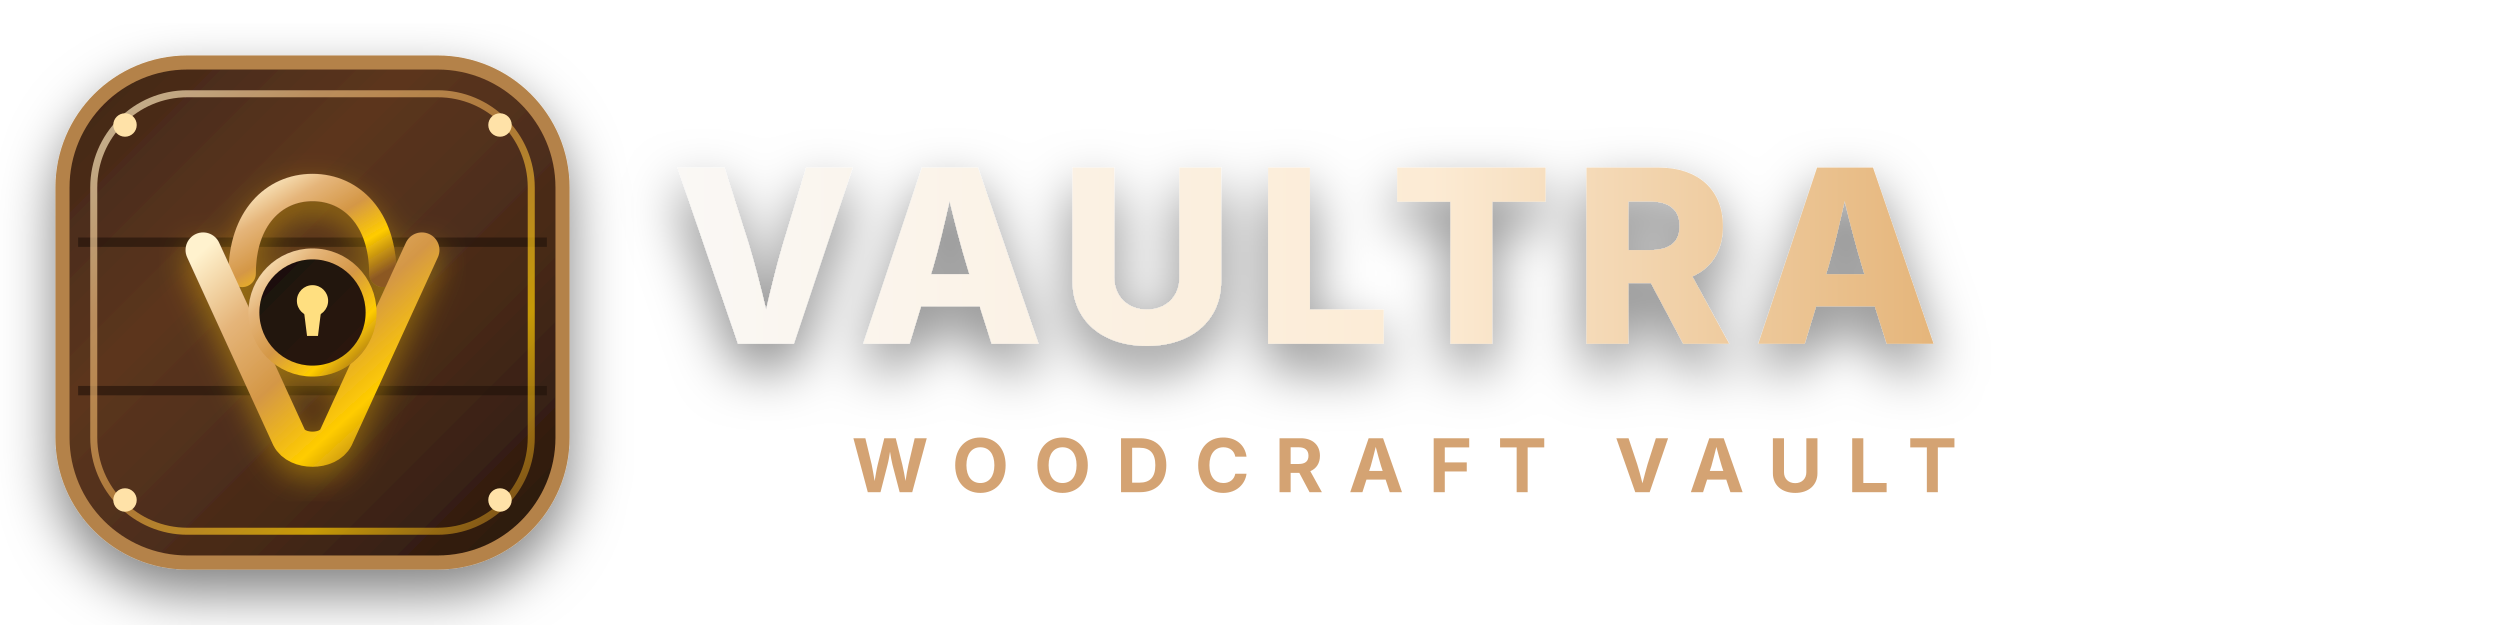
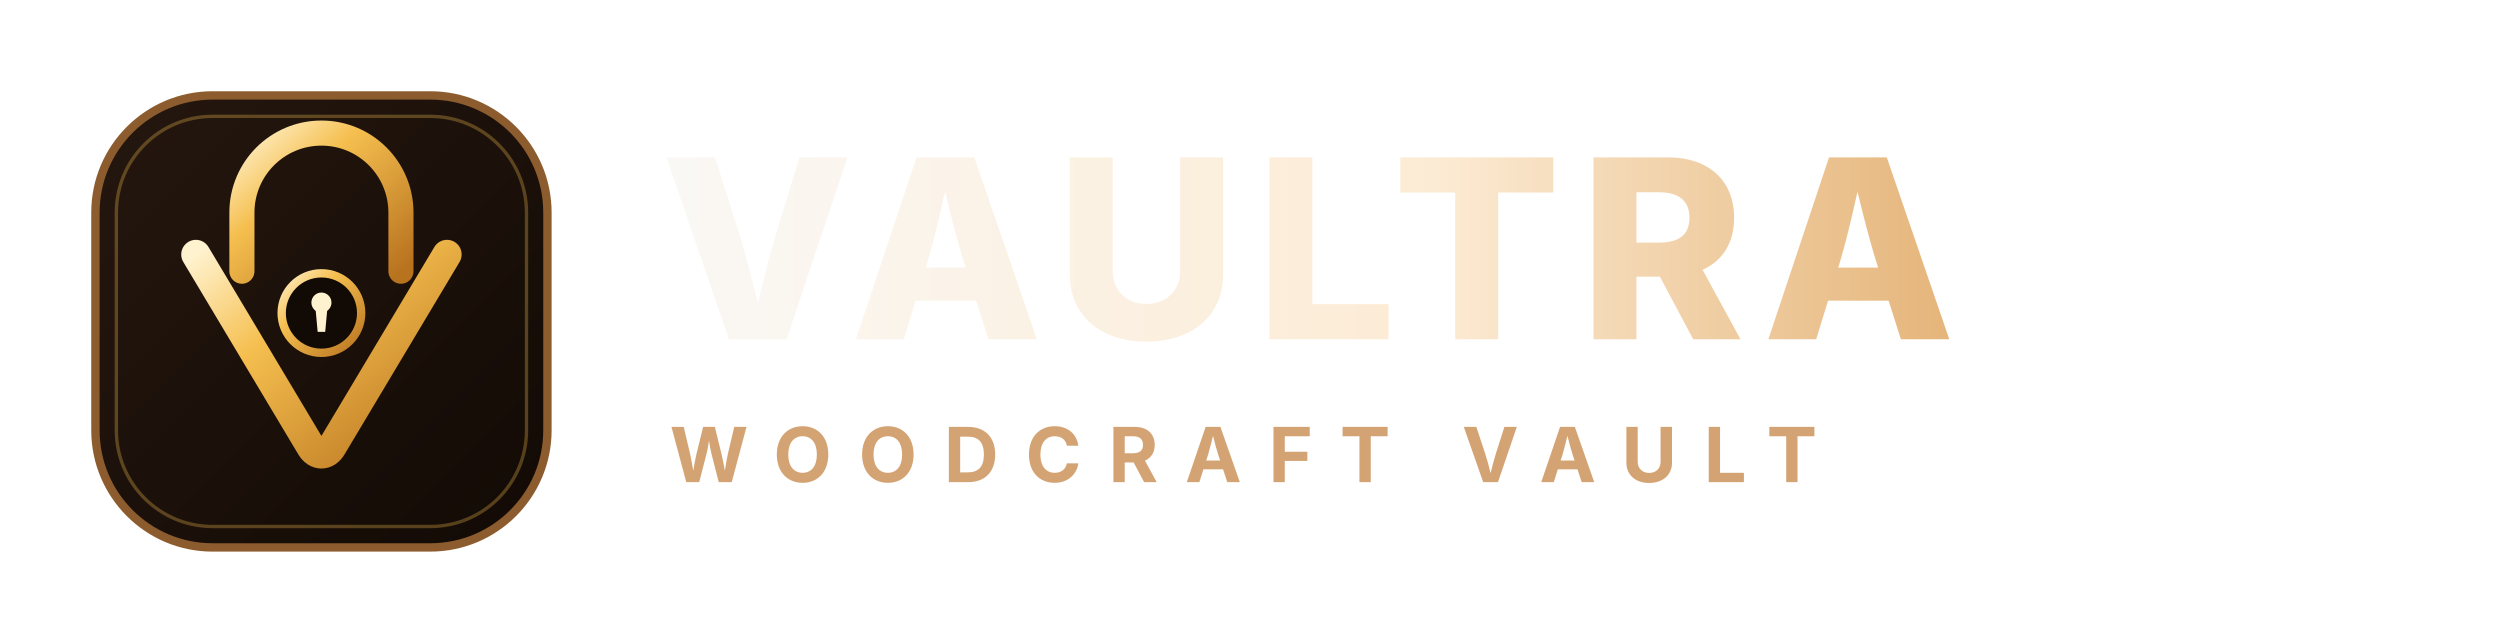
- <svg xmlns="http://www.w3.org/2000/svg" viewBox="0 0 320 80" fill="none">
+ <svg xmlns="http://www.w3.org/2000/svg" viewBox="0 0 280 72" fill="none">
  <defs>
-     <linearGradient id="vlWoodGrad" x1="0%" y1="0%" x2="100%" y2="100%">
-       <stop offset="0%" stop-color="#3D2415" />
-       <stop offset="35%" stop-color="#5C361F" />
-       <stop offset="70%" stop-color="#442817" />
-       <stop offset="100%" stop-color="#24140B" />
+     <linearGradient id="vlDarkBase" x1="0%" y1="0%" x2="100%" y2="100%">
+       <stop offset="0%" stop-color="#25170F" />
+       <stop offset="100%" stop-color="#120A05" />
    </linearGradient>
-     <linearGradient id="vlBrassGrad" x1="0%" y1="0%" x2="100%" y2="100%">
+     <linearGradient id="vlBrass" x1="0%" y1="0%" x2="100%" y2="100%">
      <stop offset="0%" stop-color="#FFF2CE" />
-       <stop offset="25%" stop-color="#E5B57A" />
-       <stop offset="50%" stop-color="#D49746" />
-       <stop offset="75%" stop-color="#FFCC00" />
-       <stop offset="100%" stop-color="#8C5824" />
+       <stop offset="35%" stop-color="#F5BF4F" />
+       <stop offset="100%" stop-color="#B8731F" />
    </linearGradient>
    <linearGradient id="vlTextGrad" x1="0%" y1="0%" x2="100%" y2="0%">
      <stop offset="0%" stop-color="#FAF8F5" />
      <stop offset="60%" stop-color="#FCEBD4" />
      <stop offset="100%" stop-color="#E5B57A" />
    </linearGradient>
-     <linearGradient id="vlLockCore" x1="0%" y1="0%" x2="100%" y2="100%">
-       <stop offset="0%" stop-color="#1A0F08" />
-       <stop offset="100%" stop-color="#2D1A0E" />
-     </linearGradient>
-     <filter id="vlShadow" x="-10%" y="-10%" width="120%" height="130%" filterUnits="userSpaceOnUse">
-       <feDropShadow dx="0" dy="3" stdDeviation="3.5" flood-color="#000000" flood-opacity="0.5" />
-     </filter>
-     <filter id="vlGlow" x="-20%" y="-20%" width="140%" height="140%">
-       <feDropShadow dx="0" dy="1.5" stdDeviation="2" flood-color="#FFCC00" flood-opacity="0.4" />
-     </filter>
  </defs>
-   <g transform="translate(8, 8)">
-     <rect x="0" y="0" width="64" height="64" rx="16" fill="url(#vlWoodGrad)" stroke="#B48248" stroke-width="1.8" filter="url(#vlShadow)" />
-     <line x1="2" y1="23" x2="62" y2="23" stroke="#1F1109" stroke-width="1.2" opacity="0.6" />
-     <line x1="2" y1="42" x2="62" y2="42" stroke="#1F1109" stroke-width="1.2" opacity="0.6" />
-     <rect x="4" y="4" width="56" height="56" rx="12" fill="none" stroke="url(#vlBrassGrad)" stroke-width="0.9" stroke-opacity="0.7" />
-     <circle cx="8" cy="8" r="1.5" fill="#FFE2A8" />
-     <circle cx="56" cy="8" r="1.5" fill="#FFE2A8" />
-     <circle cx="8" cy="56" r="1.5" fill="#FFE2A8" />
-     <circle cx="56" cy="56" r="1.5" fill="#FFE2A8" />
-     <g filter="url(#vlGlow)">
-       <path d="M23 27 C23 20 27 16 32 16 C37 16 41 20 41 27" stroke="url(#vlBrassGrad)" stroke-width="3.5" stroke-linecap="round" fill="none" />
-       <path d="M18 24 L29 48 C30 50 34 50 35 48 L46 24" stroke="url(#vlBrassGrad)" stroke-width="4.5" stroke-linecap="round" stroke-linejoin="round" fill="none" />
-       <circle cx="32" cy="32" r="7.5" fill="url(#vlLockCore)" stroke="url(#vlBrassGrad)" stroke-width="1.4" />
-       <circle cx="32" cy="30.5" r="2" fill="#FFDF80" />
-       <polygon points="30.8,31 33.2,31 32.7,35 31.3,35" fill="#FFDF80" />
-     </g>
+   <g transform="translate(6, 6) scale(0.46875)">
+     <rect x="10" y="10" width="108" height="108" rx="28" fill="url(#vlDarkBase)" stroke="#8C5C2E" stroke-width="2" />
+     <rect x="15" y="15" width="98" height="98" rx="23" fill="none" stroke="#F5BF4F" stroke-width="0.8" stroke-opacity="0.3" />
+     <path d="M45 52 V38 C45 27.5 53.5 19 64 19 C74.5 19 83 27.5 83 38 V52" stroke="url(#vlBrass)" stroke-width="6" stroke-linecap="round" fill="none" />
+     <path d="M34 48 L61.5 94 C62.8 96.2 65.2 96.2 66.5 94 L94 48" stroke="url(#vlBrass)" stroke-width="7" stroke-linecap="round" stroke-linejoin="round" fill="none" />
+     <circle cx="64" cy="62" r="9.5" fill="#120A05" stroke="url(#vlBrass)" stroke-width="2" />
+     <circle cx="64" cy="59.5" r="2.4" fill="#FFF2CE" />
+     <polygon points="62.5,60 65.5,60 64.9,66.5 63.1,66.5" fill="#FFF2CE" />
  </g>
-   <g transform="translate(86, 0)">
-     <text x="0" y="44" font-family="system-ui, -apple-system, 'Plus Jakarta Sans', sans-serif" font-size="31" font-weight="800" letter-spacing="2.5" fill="url(#vlTextGrad)" filter="url(#vlShadow)">
+   <g transform="translate(74, 0)">
+     <text x="0" y="38" font-family="system-ui, -apple-system, 'Plus Jakarta Sans', sans-serif" font-size="28" font-weight="800" letter-spacing="2" fill="url(#vlTextGrad)">
      VAULTRA
    </text>
-     <g transform="translate(1, 58)">
-       <line x1="0" y1="2" x2="16" y2="2" stroke="url(#vlBrassGrad)" stroke-width="1.5" stroke-linecap="round" />
-       <text x="22" y="5" font-family="system-ui, -apple-system, 'Plus Jakarta Sans', sans-serif" font-size="9.5" font-weight="700" letter-spacing="3.2" fill="#D4A373">
-         WOODCRAFT VAULT
-       </text>
-       <line x1="172" y1="2" x2="188" y2="2" stroke="url(#vlBrassGrad)" stroke-width="1.5" stroke-linecap="round" />
-     </g>
+     <text x="1" y="54" font-family="system-ui, -apple-system, 'JetBrains Mono', monospace" font-size="8.5" font-weight="700" letter-spacing="3" fill="#D4A373">
+       WOODCRAFT VAULT
+     </text>
  </g>
</svg>
